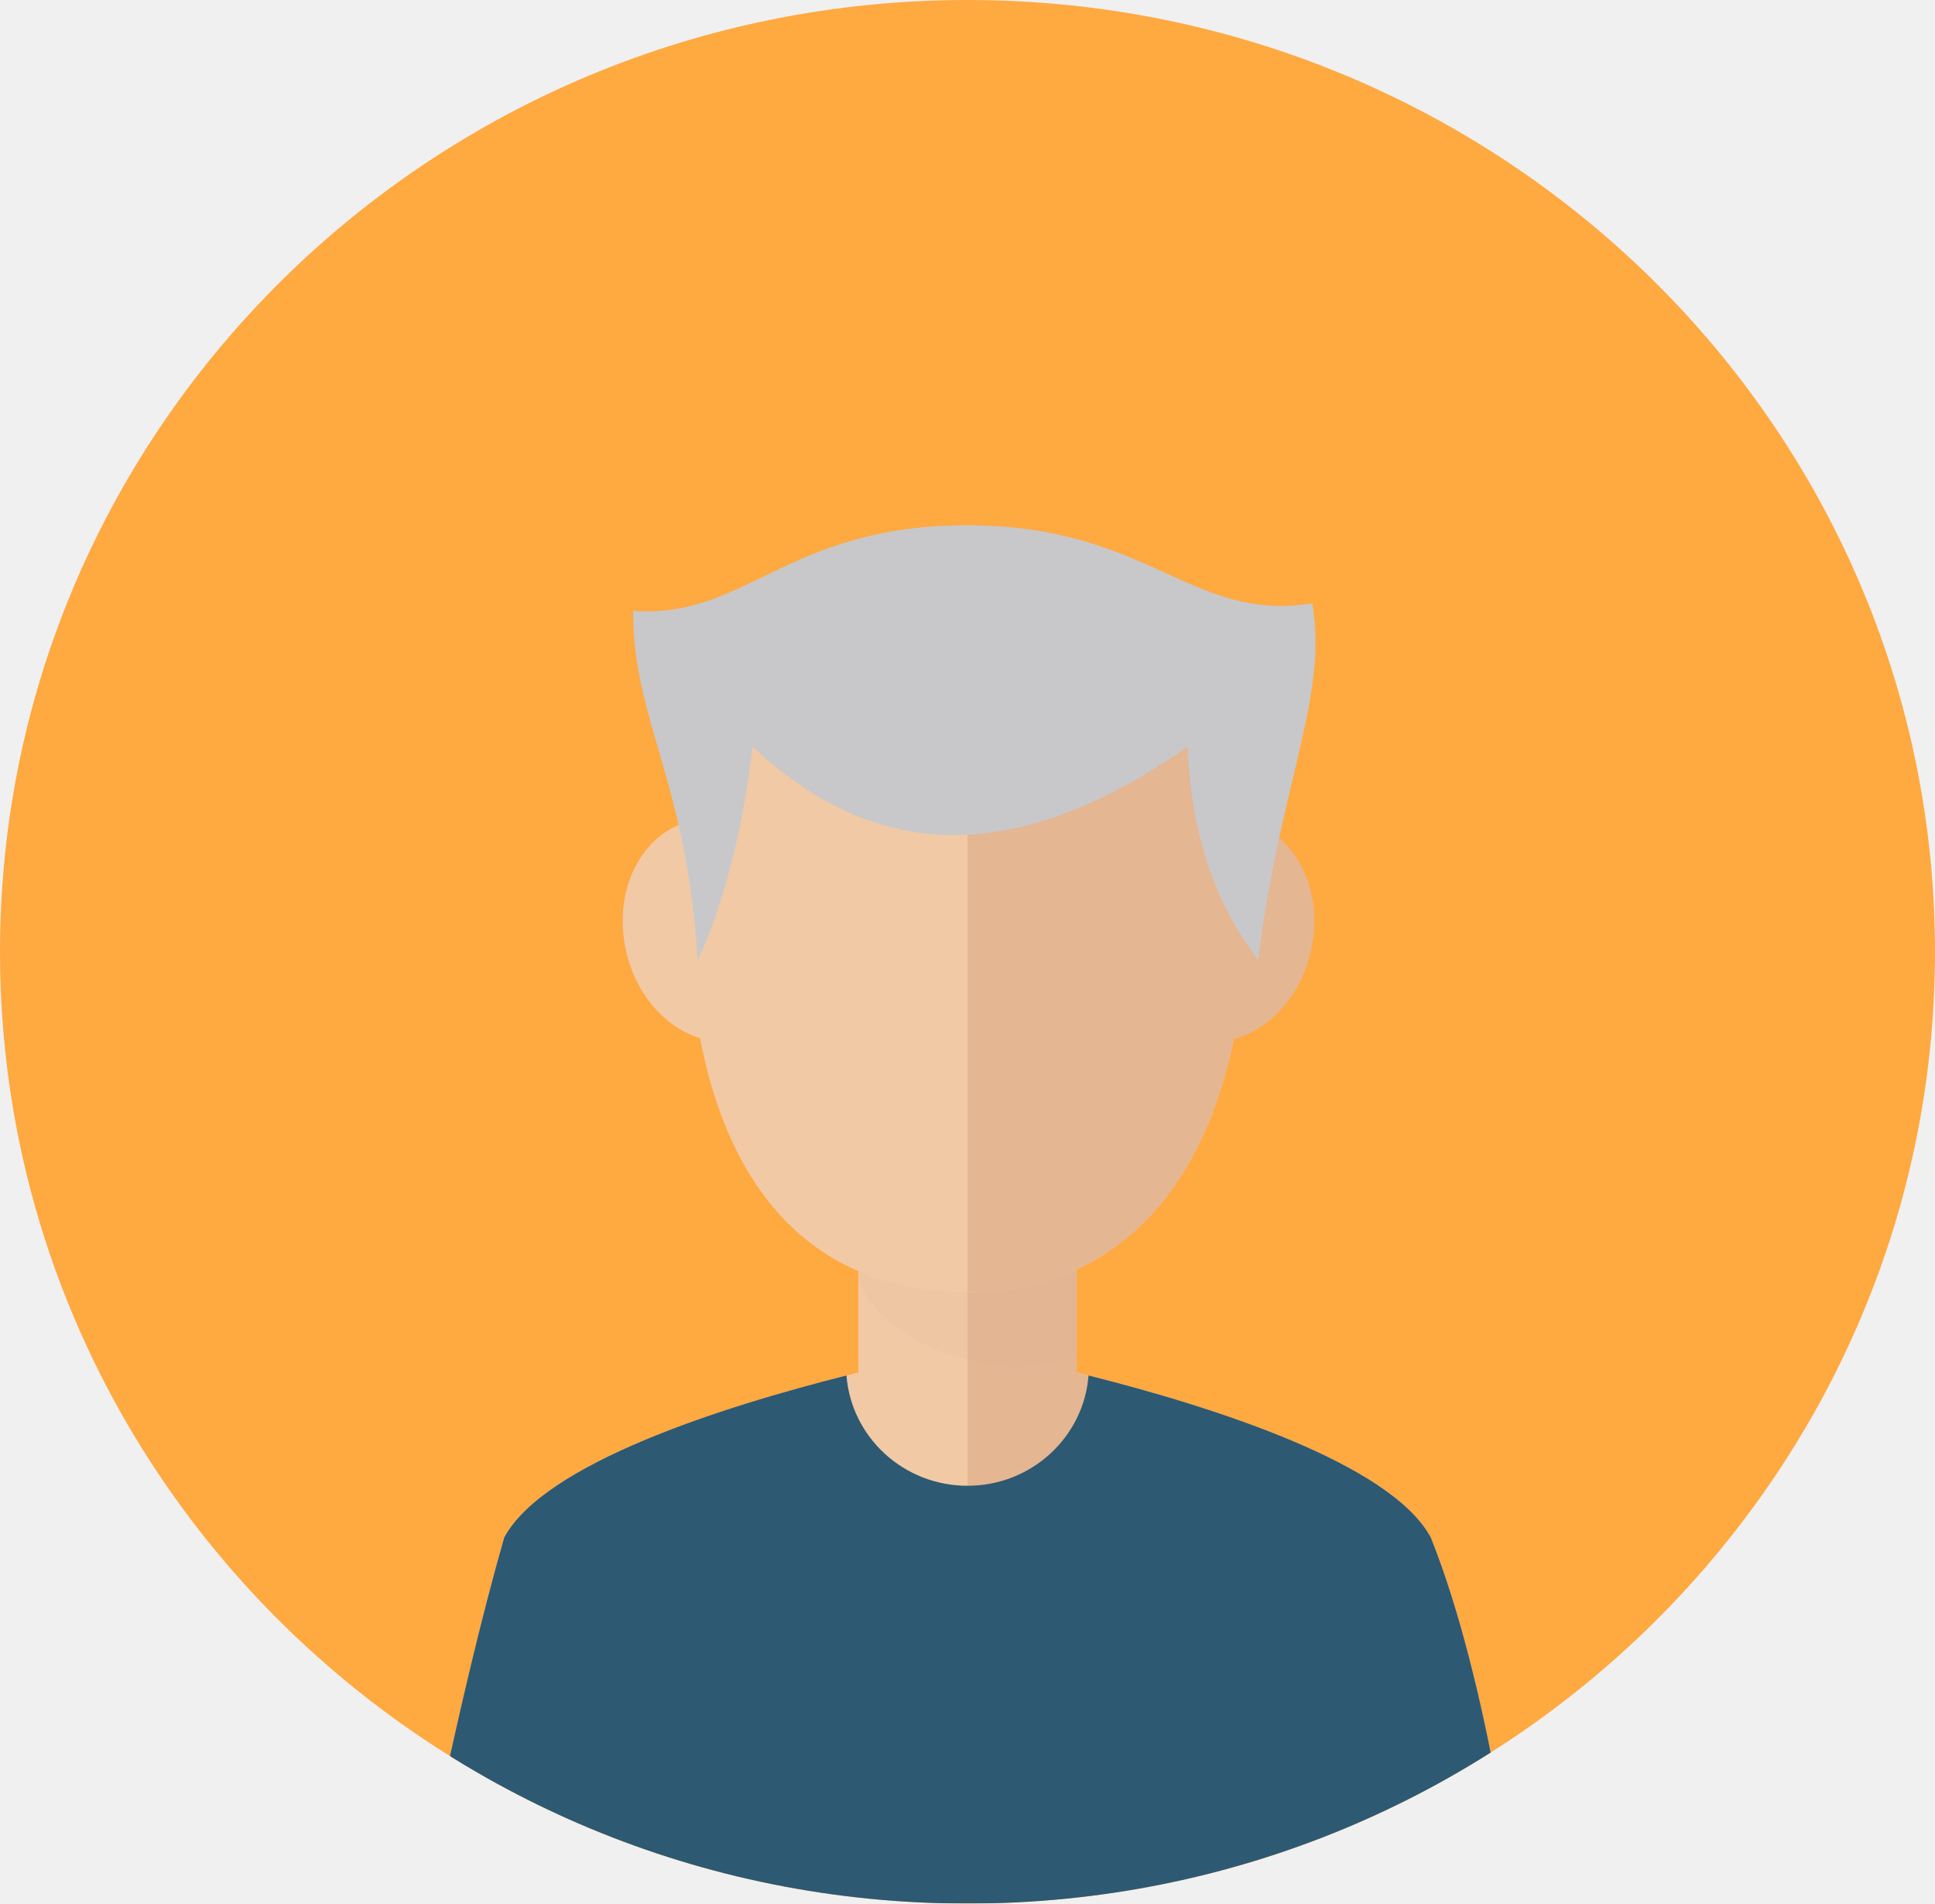
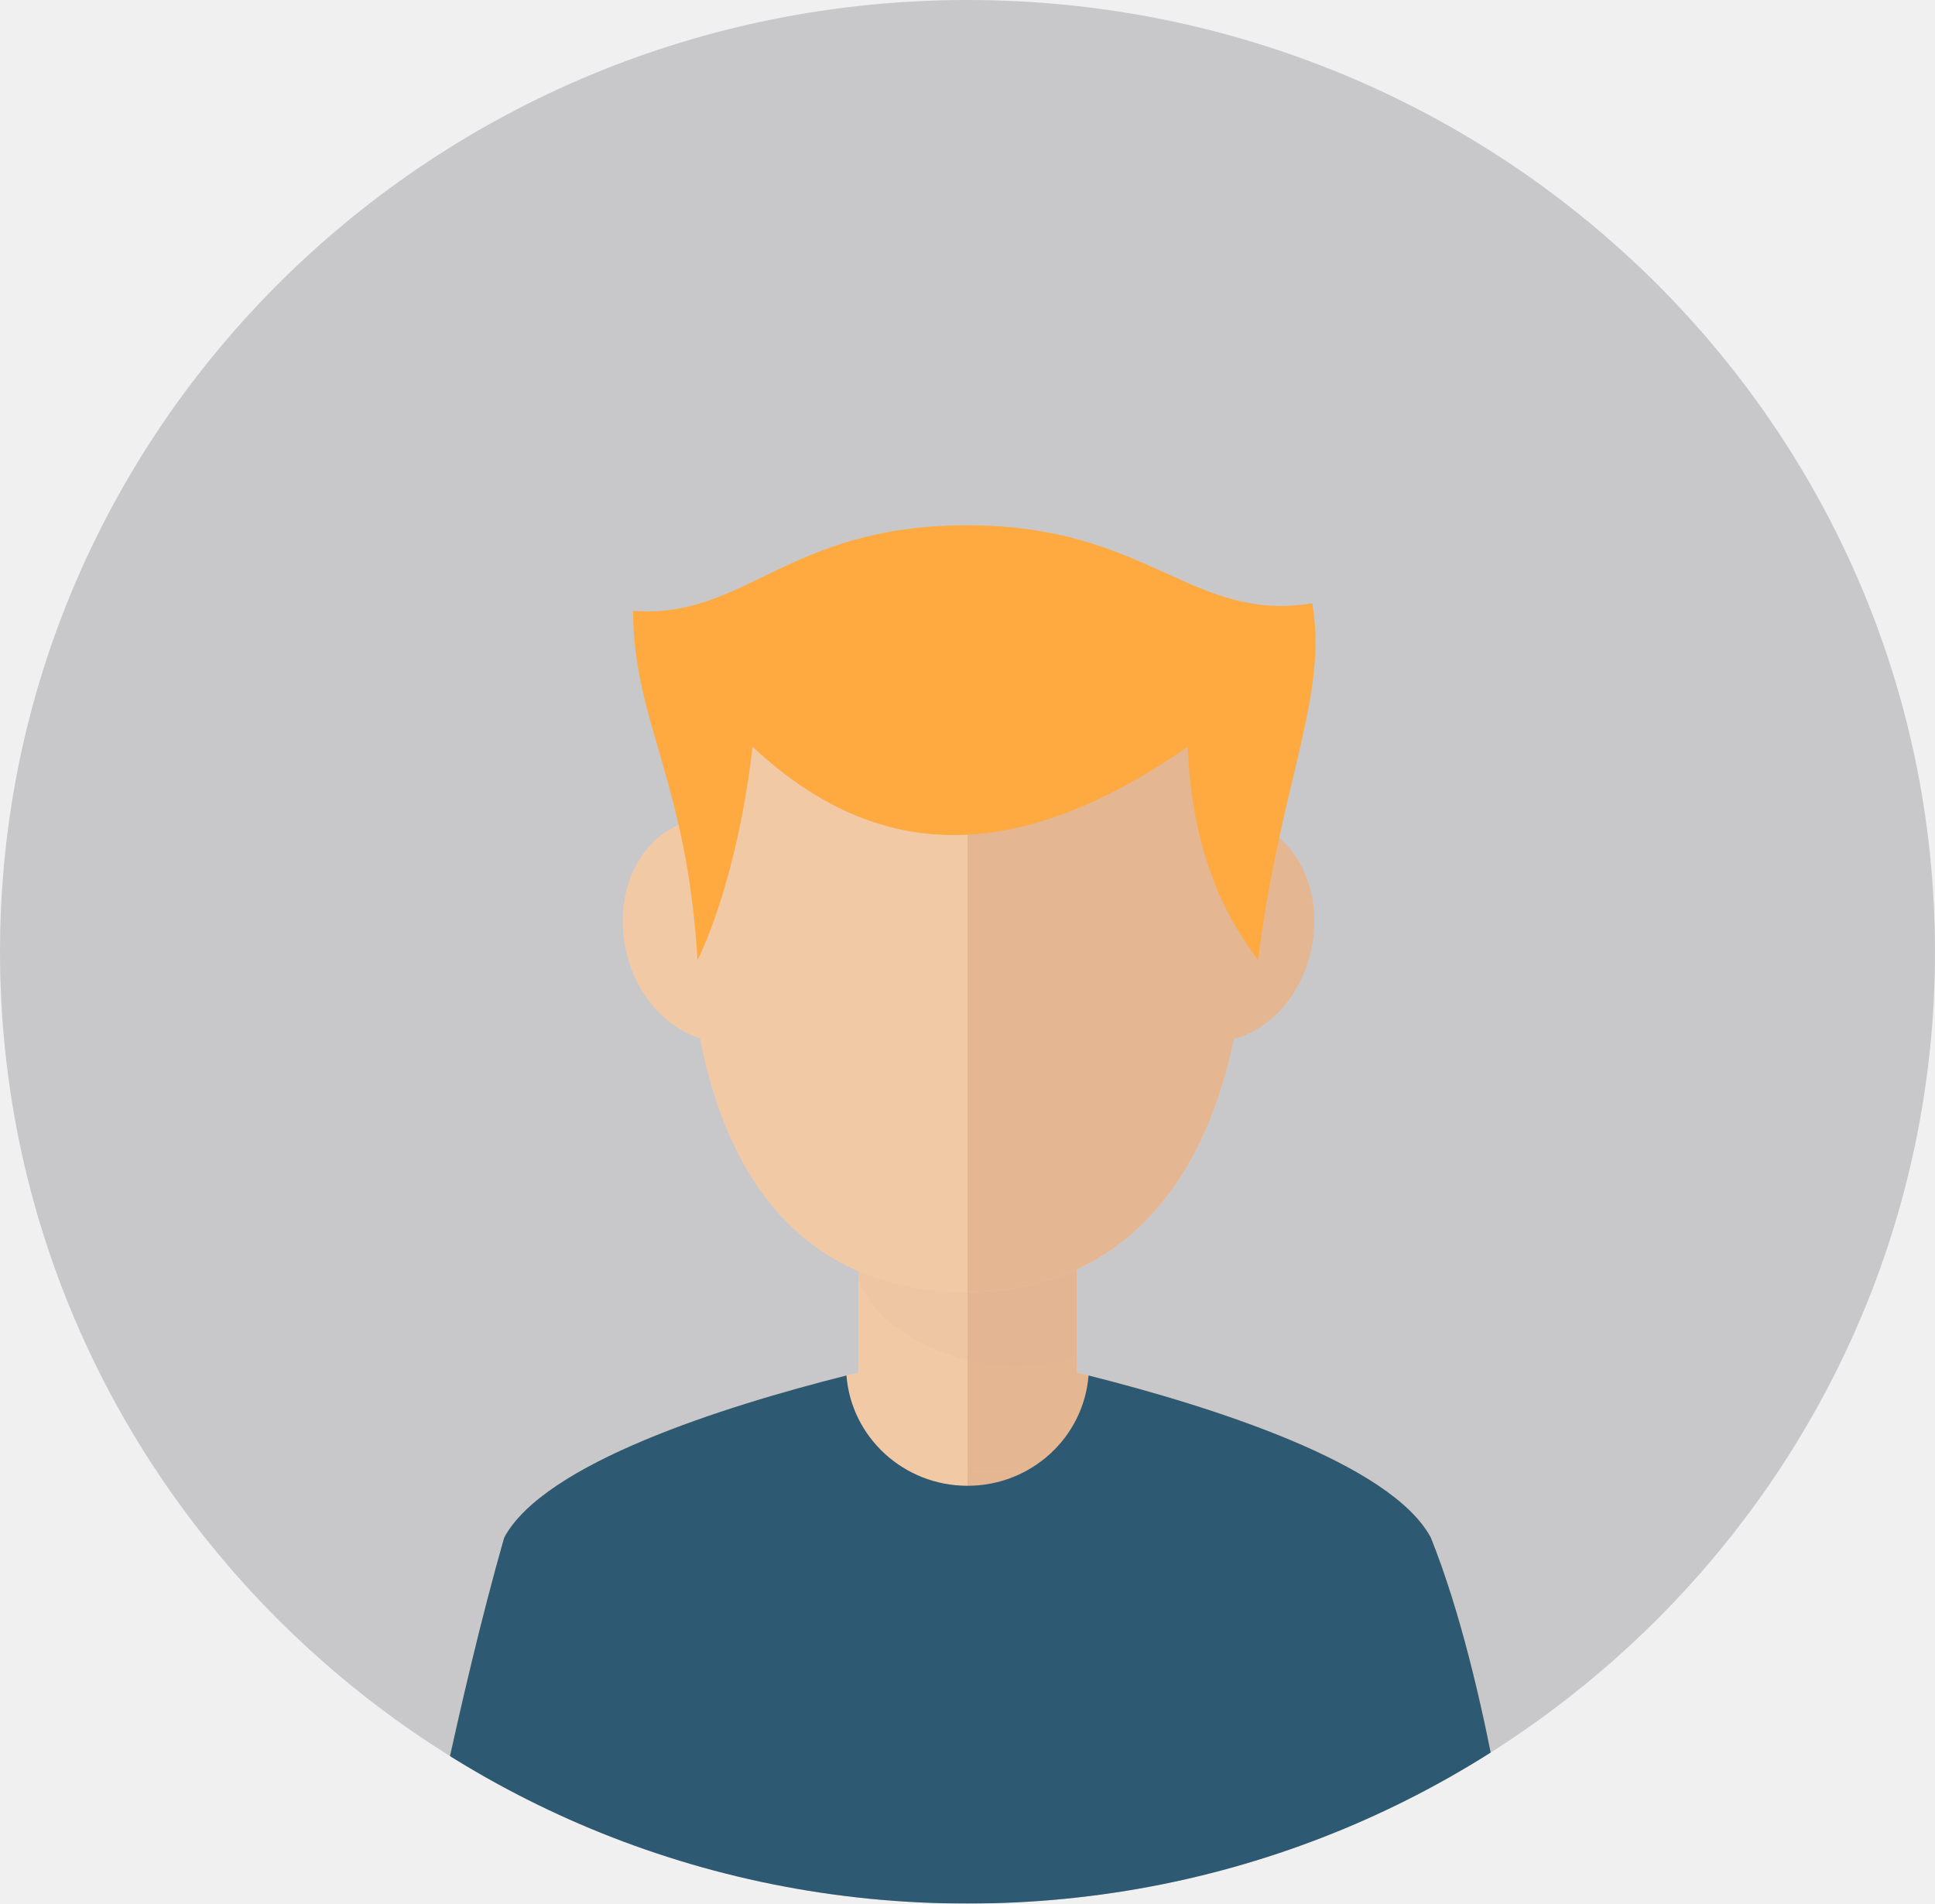
<svg xmlns="http://www.w3.org/2000/svg" width="185" height="182" viewBox="0 0 185 182" fill="none">
-   <g clip-path="url(#clip0_1_125)">
-     <path d="M92.501 181.999C143.587 181.999 185 141.257 185 90.999C185 40.742 143.587 0 92.501 0C41.415 0 0.001 40.742 0.001 90.999C0.001 141.257 41.415 181.999 92.501 181.999Z" fill="#FFA941" />
-     <mask id="mask0_1_125" style="mask-type:luminance" maskUnits="userSpaceOnUse" x="0" y="0" width="185" height="182">
-       <path d="M92.501 181.999C143.587 181.999 185 141.257 185 90.999C185 40.742 143.587 0 92.501 0C41.415 0 0.001 40.742 0.001 90.999C0.001 141.257 41.415 181.999 92.501 181.999Z" fill="white" />
-     </mask>
-     <g mask="url(#mask0_1_125)">
-       <path d="M136.799 147.01C130.837 135.906 92.501 128.937 92.501 128.937C92.501 128.937 54.165 135.906 48.202 147.01C43.795 162.42 40.108 182 40.108 182H92.501H144.893C144.893 182 142.402 161.006 136.799 147.01Z" fill="#F1C9A5" />
-       <path d="M92.501 128.937C92.501 128.937 130.837 135.906 136.799 147.01C142.404 161.006 144.893 182 144.893 182H92.501V128.937Z" fill="#E4B692" />
-       <path d="M102.937 106.363H82.064V140.728H102.937V106.363Z" fill="#F1C9A5" />
-       <path d="M102.937 106.363H92.501V140.728H102.937V106.363Z" fill="#E4B692" />
-       <path opacity="0.1" d="M82.064 122.286C83.942 127.587 91.517 130.626 97.081 130.626C99.093 130.626 101.051 130.294 102.937 129.687V106.362H82.064V122.286Z" fill="#DDAC8C" />
-       <path d="M119.336 84.677C119.336 63.213 107.321 51.007 92.501 51.007C77.68 51.007 65.665 63.213 65.665 84.677C65.665 113.549 77.68 123.544 92.501 123.544C107.32 123.544 119.336 112.346 119.336 84.677Z" fill="#F1C9A5" />
-       <path d="M115.25 99.562C110.386 99.06 107.101 93.905 107.924 88.051C108.738 82.193 113.345 77.843 118.213 78.341C123.075 78.839 126.354 83.993 125.533 89.852C124.718 95.711 120.115 100.057 115.25 99.562Z" fill="#E4B692" />
-       <path d="M59.657 89.853C58.835 83.995 62.116 78.84 66.975 78.343C71.845 77.843 76.452 82.193 77.269 88.053C78.089 93.906 74.802 99.063 69.941 99.563C65.075 100.057 60.472 95.711 59.657 89.853Z" fill="#F1C9A5" />
-       <path d="M119.336 84.677C119.336 63.213 107.321 51.007 92.501 51.007V123.544C107.32 123.544 119.336 112.346 119.336 84.677Z" fill="#E4B692" />
-       <path d="M66.689 91.789C66.689 91.789 70.38 84.811 71.954 71.398C83.088 81.806 96.205 83.472 113.543 71.398C113.97 81.177 116.877 87.277 120.285 91.789C122.382 74.892 127.014 66.563 125.459 57.683C113.904 59.563 109.835 50.22 92.499 50.22C75.161 50.22 71.303 59.208 60.53 58.404C60.531 68.955 65.665 74.577 66.689 91.789Z" fill="#C8C8CA" />
-       <path d="M136.799 147.01C132.978 139.895 115.874 134.481 104.073 131.508C103.614 137.405 98.614 142.054 92.501 142.054C86.389 142.054 81.388 137.407 80.928 131.508C69.127 134.481 52.023 139.895 48.202 147.01C43.795 162.42 40.108 182 40.108 182H92.501H144.893C144.893 182 142.402 161.006 136.799 147.01Z" fill="#2D5972" />
-     </g>
+   <path d="M92.501 181.999C143.587 181.999 185 141.257 185 90.999C185 40.742 143.587 0 92.501 0C41.415 0 0.001 40.742 0.001 90.999C0.001 141.257 41.415 181.999 92.501 181.999Z" fill="#C8C8CA" />
+   <mask id="mask0_1_126" style="mask-type:luminance" maskUnits="userSpaceOnUse" x="0" y="0" width="185" height="182">
+     <path d="M92.501 181.999C143.587 181.999 185 141.257 185 90.999C185 40.742 143.587 0 92.501 0C41.415 0 0.001 40.742 0.001 90.999C0.001 141.257 41.415 181.999 92.501 181.999Z" fill="white" />
+   </mask>
+   <g mask="url(#mask0_1_126)">
+     <path d="M136.799 147.01C130.837 135.906 92.501 128.937 92.501 128.937C92.501 128.937 54.165 135.906 48.202 147.01C43.795 162.42 40.108 182 40.108 182H92.501H144.893C144.893 182 142.402 161.006 136.799 147.01Z" fill="#F1C9A5" />
+     <path d="M92.501 128.937C92.501 128.937 130.837 135.906 136.799 147.01C142.404 161.006 144.893 182 144.893 182H92.501V128.937Z" fill="#E4B692" />
+     <path d="M102.937 106.363H82.064V140.728H102.937V106.363Z" fill="#F1C9A5" />
+     <path d="M102.937 106.363H92.501V140.728H102.937V106.363Z" fill="#E4B692" />
+     <path opacity="0.1" d="M82.064 122.286C83.942 127.587 91.517 130.626 97.081 130.626C99.093 130.626 101.051 130.294 102.937 129.687V106.362H82.064V122.286Z" fill="#DDAC8C" />
+     <path d="M119.336 84.677C119.336 63.213 107.321 51.007 92.501 51.007C77.68 51.007 65.665 63.213 65.665 84.677C65.665 113.549 77.68 123.544 92.501 123.544C107.32 123.544 119.336 112.346 119.336 84.677Z" fill="#F1C9A5" />
+     <path d="M115.25 99.562C110.386 99.06 107.101 93.905 107.924 88.051C108.738 82.193 113.345 77.843 118.213 78.341C123.075 78.839 126.354 83.993 125.533 89.852C124.718 95.711 120.115 100.057 115.25 99.562Z" fill="#E4B692" />
+     <path d="M59.657 89.853C58.835 83.995 62.116 78.84 66.975 78.343C71.845 77.843 76.452 82.193 77.269 88.053C78.089 93.906 74.802 99.063 69.941 99.563C65.075 100.057 60.472 95.711 59.657 89.853Z" fill="#F1C9A5" />
+     <path d="M119.336 84.677C119.336 63.213 107.321 51.007 92.501 51.007V123.544C107.32 123.544 119.336 112.346 119.336 84.677Z" fill="#E4B692" />
+     <path d="M66.689 91.789C66.689 91.789 70.38 84.811 71.954 71.398C83.088 81.806 96.205 83.472 113.543 71.398C113.97 81.177 116.877 87.277 120.285 91.789C122.382 74.892 127.014 66.563 125.459 57.683C113.904 59.563 109.835 50.22 92.499 50.22C75.161 50.22 71.303 59.208 60.53 58.404C60.531 68.955 65.665 74.577 66.689 91.789Z" fill="#FFA941" />
+     <path d="M136.799 147.01C132.978 139.895 115.874 134.481 104.073 131.508C103.614 137.405 98.614 142.054 92.501 142.054C86.389 142.054 81.388 137.407 80.928 131.508C69.127 134.481 52.023 139.895 48.202 147.01C43.795 162.42 40.108 182 40.108 182H92.501H144.893C144.893 182 142.402 161.006 136.799 147.01Z" fill="#2D5972" />
  </g>
-   <defs>
-     <clipPath id="clip0_1_125">
-       <rect width="185" height="182" fill="white" />
-     </clipPath>
-   </defs>
</svg>
